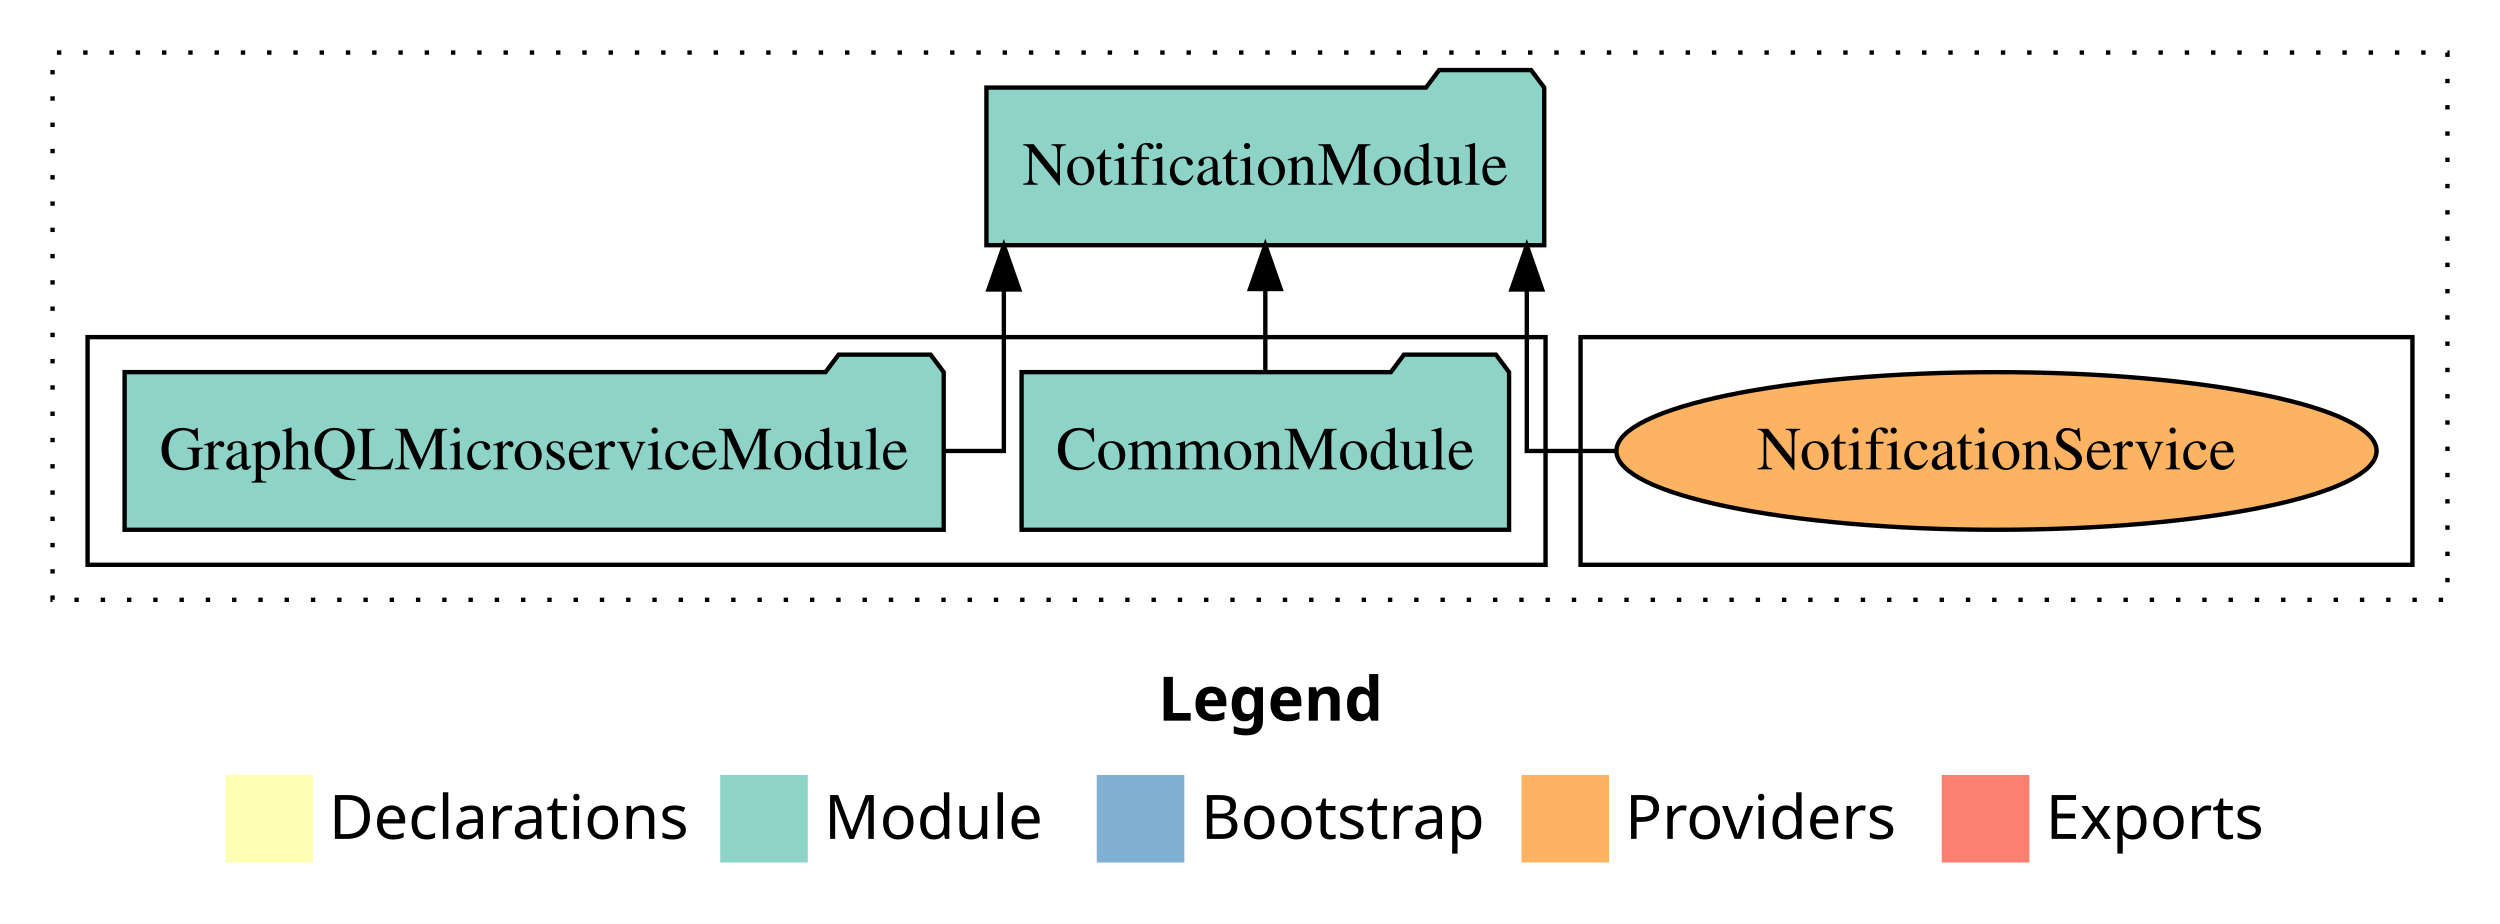
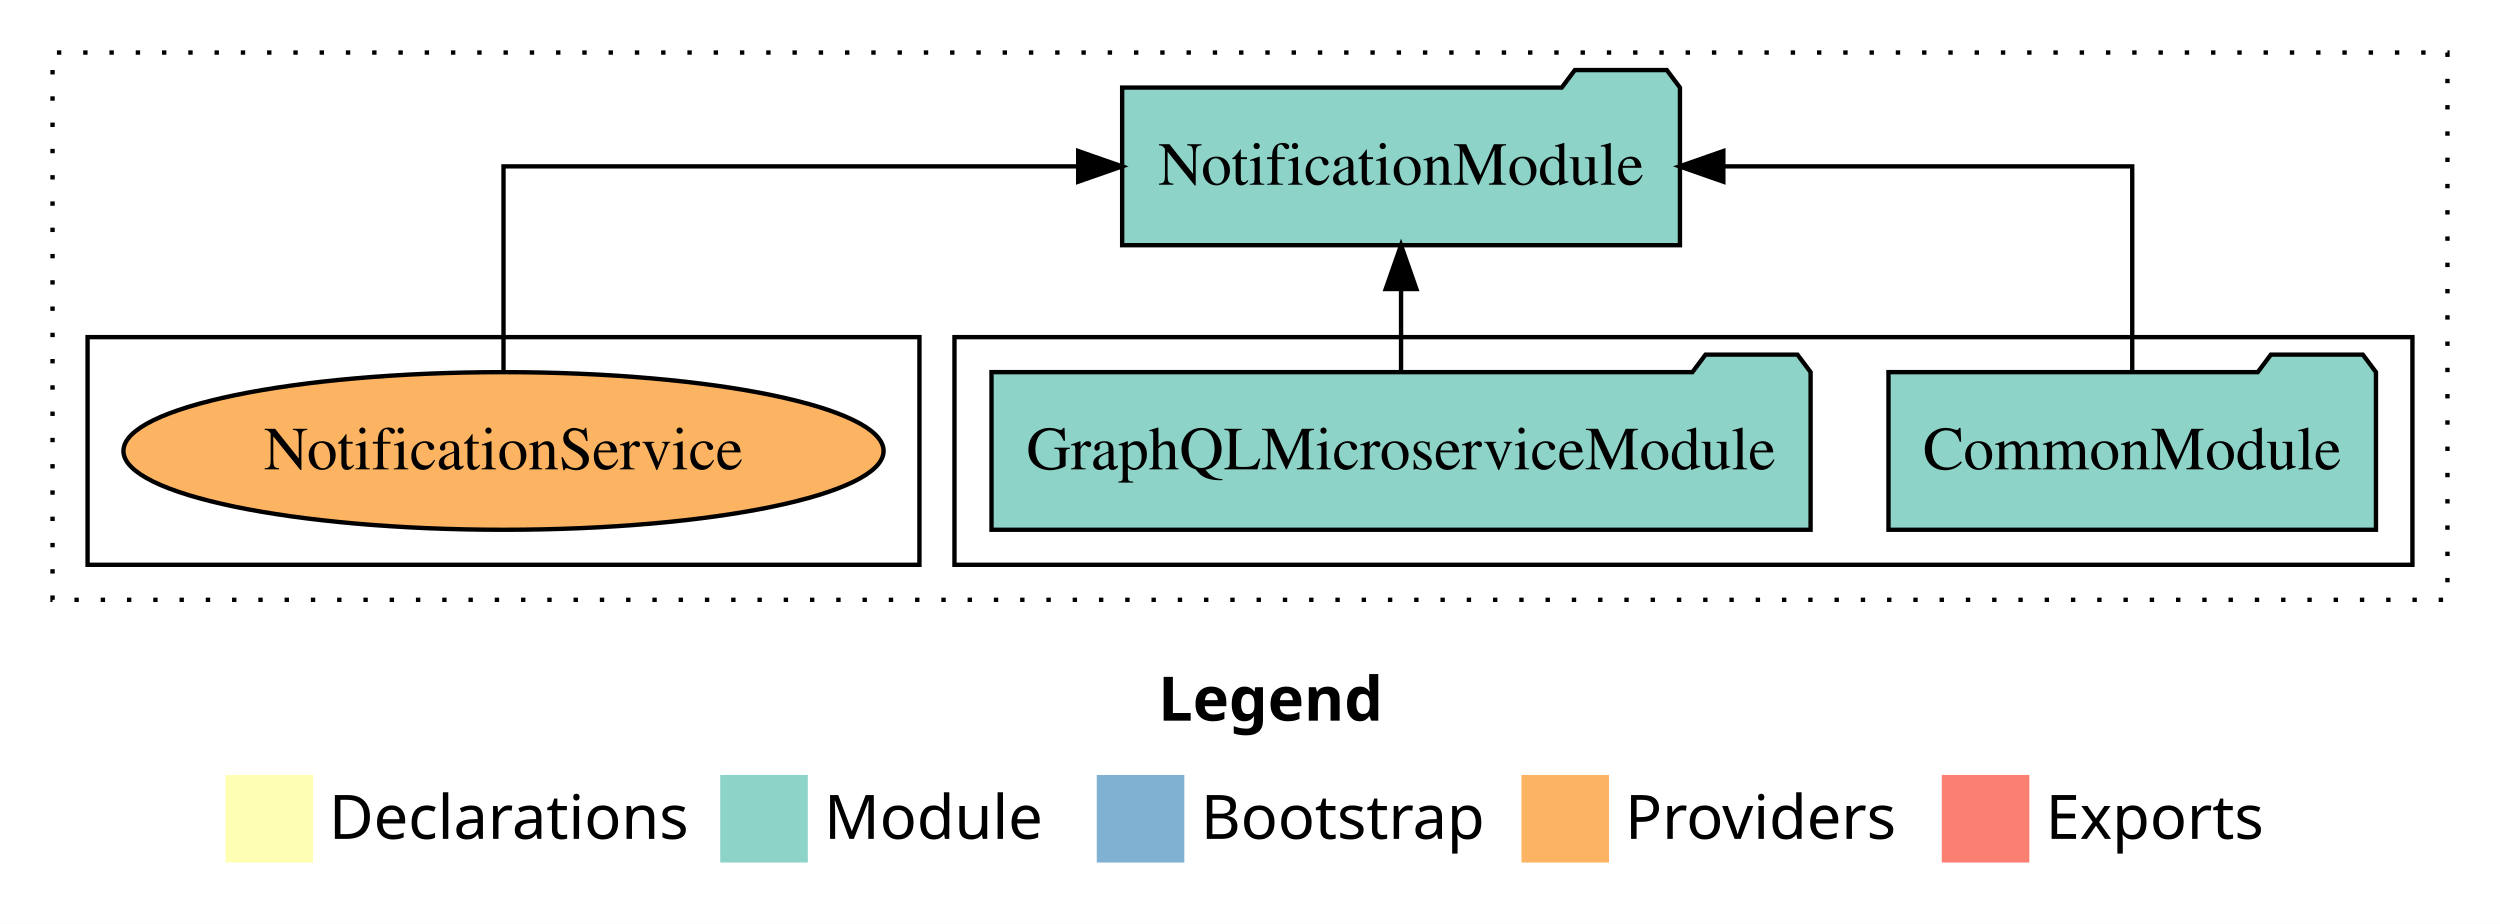
<svg xmlns="http://www.w3.org/2000/svg" width="571pt" height="211pt" viewBox="0.00 0.00 571.00 211.00">
  <g id="graph0" class="graph" transform="scale(1 1) rotate(0) translate(4 207)">
    <polygon fill="white" stroke="transparent" points="-4,4 -4,-207 567,-207 567,4 -4,4" />
    <text text-anchor="start" x="260.51" y="-42.4" font-family="Times-12" font-weight="bold" font-size="14.00">Legend</text>
    <polygon fill="#ffffb3" stroke="transparent" points="47.5,-10 47.5,-30 67.5,-30 67.5,-10 47.5,-10" />
    <text text-anchor="start" x="71.13" y="-15.4" font-family="Times-12" font-size="14.00">  Declarations</text>
    <polygon fill="#8dd3c7" stroke="transparent" points="160.5,-10 160.5,-30 180.5,-30 180.5,-10 160.5,-10" />
    <text text-anchor="start" x="184.23" y="-15.4" font-family="Times-12" font-size="14.00">  Module</text>
    <polygon fill="#80b1d3" stroke="transparent" points="246.5,-10 246.5,-30 266.5,-30 266.5,-10 246.5,-10" />
    <text text-anchor="start" x="270.28" y="-15.4" font-family="Times-12" font-size="14.00">  Bootstrap</text>
    <polygon fill="#fdb462" stroke="transparent" points="343.5,-10 343.5,-30 363.5,-30 363.5,-10 343.5,-10" />
    <text text-anchor="start" x="367.17" y="-15.4" font-family="Times-12" font-size="14.00">  Providers</text>
    <polygon fill="#fb8072" stroke="transparent" points="439.5,-10 439.5,-30 459.5,-30 459.5,-10 439.5,-10" />
    <text text-anchor="start" x="463.23" y="-15.4" font-family="Times-12" font-size="14.00">  Exports</text>
    <g id="clust1" class="cluster">
      <polygon fill="none" stroke="black" stroke-dasharray="1,5" points="8,-70 8,-195 555,-195 555,-70 8,-70" />
    </g>
+     <g id="clust3" class="cluster">
+       <polygon fill="none" stroke="black" points="214,-78 214,-130 547,-130 547,-78 214,-78" />
+     </g>
    <g id="clust6" class="cluster">
-       <polygon fill="none" stroke="black" points="357,-78 357,-130 547,-130 547,-78 357,-78" />
-     </g>
-     <g id="clust3" class="cluster">
-       <polygon fill="none" stroke="black" points="16,-78 16,-130 349,-130 349,-78 16,-78" />
+       <polygon fill="none" stroke="black" points="16,-78 16,-130 206,-130 206,-78 16,-78" />
    </g>
    <g id="node1" class="node">
-       <polygon fill="#8dd3c7" stroke="black" points="340.67,-122 337.67,-126 316.67,-126 313.67,-122 229.33,-122 229.33,-86 340.67,-86 340.67,-122" />
-       <text text-anchor="middle" x="285" y="-99.8" font-family="Times,serif" font-size="14.00">CommonModule</text>
+       <polygon fill="#8dd3c7" stroke="black" points="538.67,-122 535.67,-126 514.67,-126 511.67,-122 427.33,-122 427.33,-86 538.67,-86 538.67,-122" />
+       <text text-anchor="middle" x="483" y="-99.8" font-family="Times,serif" font-size="14.00">CommonModule</text>
    </g>
    <g id="node3" class="node">
-       <polygon fill="#8dd3c7" stroke="black" points="348.7,-187 345.7,-191 324.7,-191 321.7,-187 221.3,-187 221.3,-151 348.7,-151 348.7,-187" />
-       <text text-anchor="middle" x="285" y="-164.8" font-family="Times,serif" font-size="14.00">NotificationModule</text>
+       <polygon fill="#8dd3c7" stroke="black" points="379.7,-187 376.7,-191 355.7,-191 352.7,-187 252.3,-187 252.3,-151 379.7,-151 379.7,-187" />
+       <text text-anchor="middle" x="316" y="-164.8" font-family="Times,serif" font-size="14.00">NotificationModule</text>
    </g>
    <g id="edge1" class="edge">
-       <path fill="none" stroke="black" d="M285,-122.11C285,-122.11 285,-140.99 285,-140.99" />
-       <polygon fill="black" stroke="black" points="281.5,-140.99 285,-150.99 288.5,-140.99 281.5,-140.99" />
+       <path fill="none" stroke="black" d="M483,-122.11C483,-141.34 483,-169 483,-169 483,-169 389.61,-169 389.61,-169" />
+       <polygon fill="black" stroke="black" points="389.61,-165.5 379.61,-169 389.61,-172.5 389.61,-165.5" />
    </g>
    <g id="node2" class="node">
-       <polygon fill="#8dd3c7" stroke="black" points="211.54,-122 208.54,-126 187.54,-126 184.54,-122 24.46,-122 24.46,-86 211.54,-86 211.54,-122" />
-       <text text-anchor="middle" x="118" y="-99.8" font-family="Times,serif" font-size="14.00">GraphQLMicroserviceModule</text>
+       <polygon fill="#8dd3c7" stroke="black" points="409.54,-122 406.54,-126 385.54,-126 382.54,-122 222.46,-122 222.46,-86 409.54,-86 409.54,-122" />
+       <text text-anchor="middle" x="316" y="-99.8" font-family="Times,serif" font-size="14.00">GraphQLMicroserviceModule</text>
    </g>
    <g id="edge2" class="edge">
-       <path fill="none" stroke="black" d="M211.7,-104C219.96,-104 225.28,-104 225.28,-104 225.28,-104 225.28,-140.89 225.28,-140.89" />
-       <polygon fill="black" stroke="black" points="221.78,-140.89 225.28,-150.89 228.78,-140.89 221.78,-140.89" />
+       <path fill="none" stroke="black" d="M316,-122.11C316,-122.11 316,-140.99 316,-140.99" />
+       <polygon fill="black" stroke="black" points="312.5,-140.99 316,-150.99 319.5,-140.99 312.5,-140.99" />
    </g>
    <g id="node4" class="node">
-       <ellipse fill="#fdb462" stroke="black" cx="452" cy="-104" rx="86.81" ry="18" />
-       <text text-anchor="middle" x="452" y="-99.8" font-family="Times,serif" font-size="14.00">NotificationService</text>
+       <ellipse fill="#fdb462" stroke="black" cx="111" cy="-104" rx="86.81" ry="18" />
+       <text text-anchor="middle" x="111" y="-99.8" font-family="Times,serif" font-size="14.00">NotificationService</text>
    </g>
    <g id="edge3" class="edge">
-       <path fill="none" stroke="black" d="M365.15,-104C353.09,-104 344.72,-104 344.72,-104 344.72,-104 344.72,-140.89 344.72,-140.89" />
-       <polygon fill="black" stroke="black" points="341.22,-140.89 344.72,-150.89 348.22,-140.89 341.22,-140.89" />
+       <path fill="none" stroke="black" d="M111,-122.11C111,-141.34 111,-169 111,-169 111,-169 242.26,-169 242.26,-169" />
+       <polygon fill="black" stroke="black" points="242.26,-172.5 252.26,-169 242.26,-165.5 242.26,-172.5" />
    </g>
  </g>
</svg>
